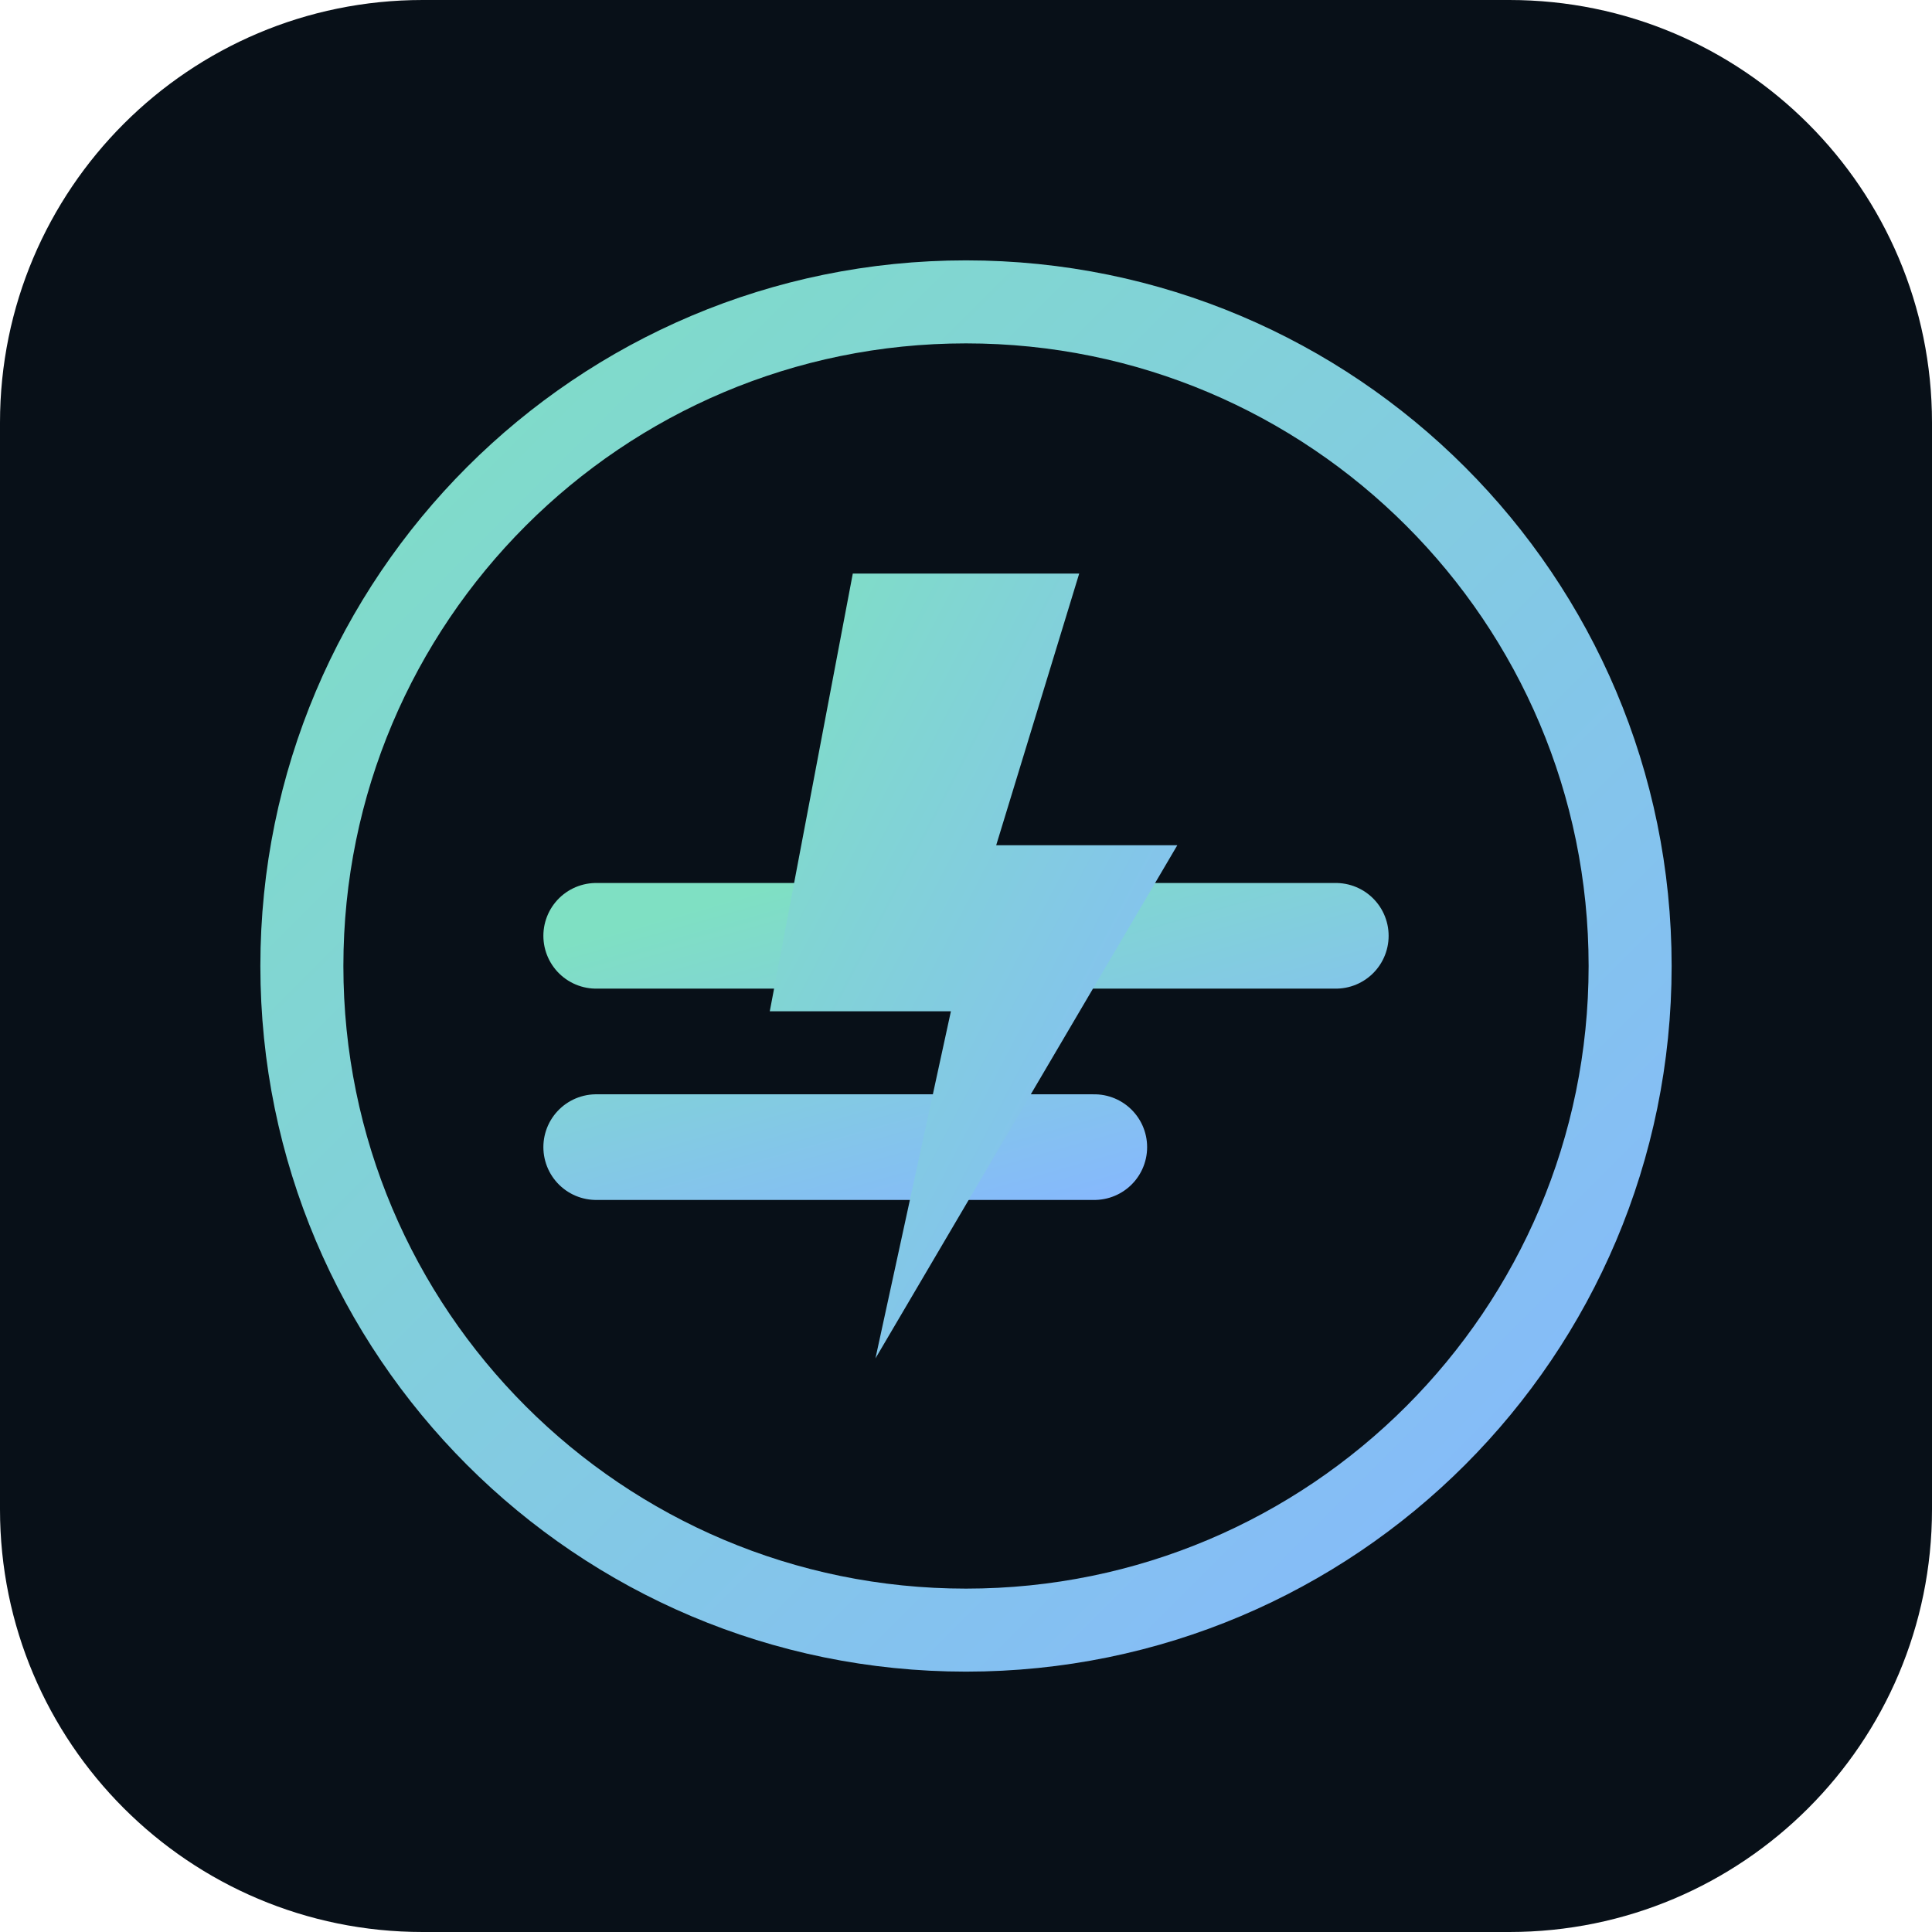
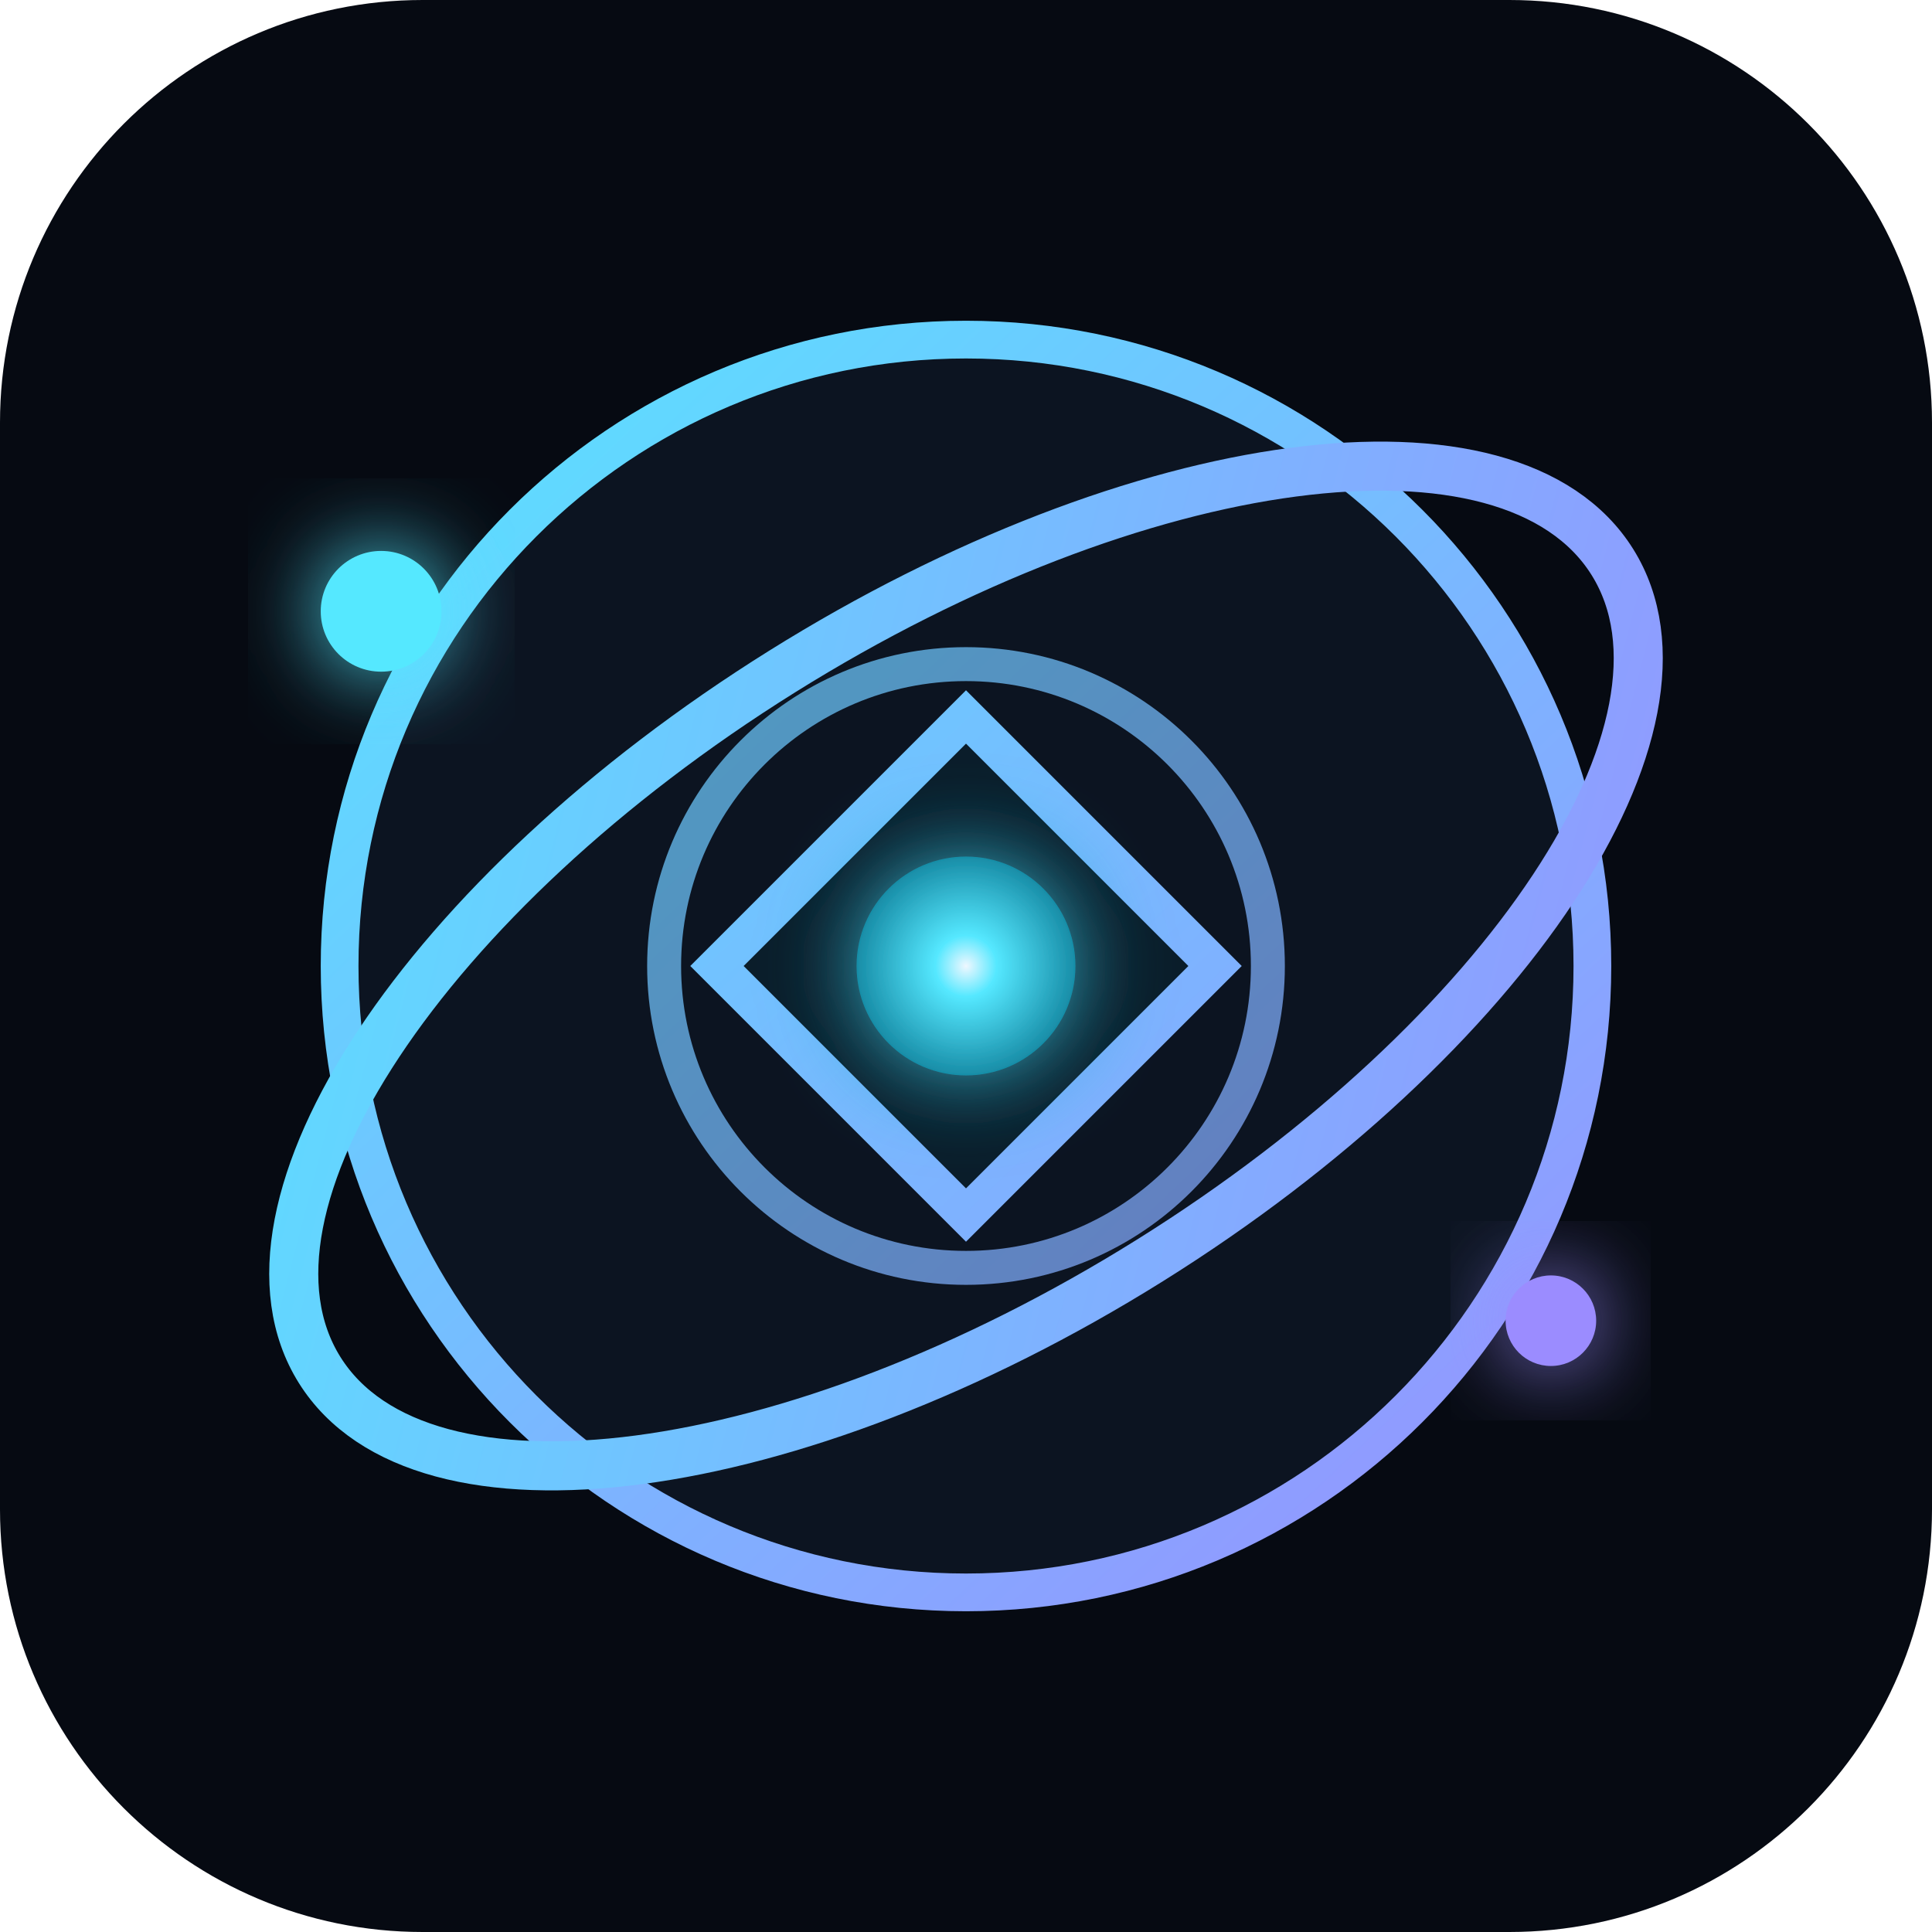
<svg xmlns="http://www.w3.org/2000/svg" viewBox="0 0 512 512" role="img" aria-label="G.R.A.C.E.">
  <defs>
-     <linearGradient id="g" x1="0" y1="0" x2="1" y2="1">
-       <stop offset="0" stop-color="#7fe0c3" />
-       <stop offset="1" stop-color="#86b7ff" />
+     <linearGradient id="g" x1="80" y1="70" x2="432" y2="442" gradientUnits="userSpaceOnUse">
+       <stop offset="0" stop-color="#55e8ff" />
+       <stop offset="1" stop-color="#9b8cff" />
    </linearGradient>
+     <radialGradient id="core">
+       <stop offset="0" stop-color="#eef7ff" />
+       <stop offset=".28" stop-color="#55e8ff" />
+       <stop offset="1" stop-color="#188da7" />
+     </radialGradient>
+     <filter id="glow" x="-60%" y="-60%" width="220%" height="220%">
+       <feGaussianBlur stdDeviation="12" result="blur" />
+       <feMerge>
+         <feMergeNode in="blur" />
+         <feMergeNode in="SourceGraphic" />
+       </feMerge>
+     </filter>
  </defs>
-   <rect width="512" height="512" rx="112" fill="#081018" />
-   <circle cx="256" cy="256" r="176" fill="none" stroke="url(#g)" stroke-width="22" />
-   <path d="M158 248h196M158 304h132" stroke="url(#g)" stroke-width="28" stroke-linecap="round" />
-   <path d="M226 152h60l-22 72h48l-80 136 20-92h-48z" fill="url(#g)" />
+   <rect width="512" height="512" rx="112" fill="#060a12" />
+   <circle cx="256" cy="256" r="166" fill="#0c1421" stroke="url(#g)" stroke-width="10" />
+   <ellipse cx="256" cy="256" rx="202" ry="92" fill="none" stroke="url(#g)" stroke-width="13" transform="rotate(-32 256 256)" />
+   <circle cx="256" cy="256" r="80" fill="none" stroke="url(#g)" stroke-width="9" opacity=".72" />
+   <path d="M256 190l66 66-66 66-66-66z" fill="#0a1d2a" stroke="url(#g)" stroke-width="10" />
+   <circle cx="256" cy="256" r="29" fill="url(#core)" filter="url(#glow)" />
+   <circle cx="101" cy="162" r="16" fill="#55e8ff" filter="url(#glow)" />
+   <circle cx="411" cy="350" r="12" fill="#9b8cff" filter="url(#glow)" />
</svg>
